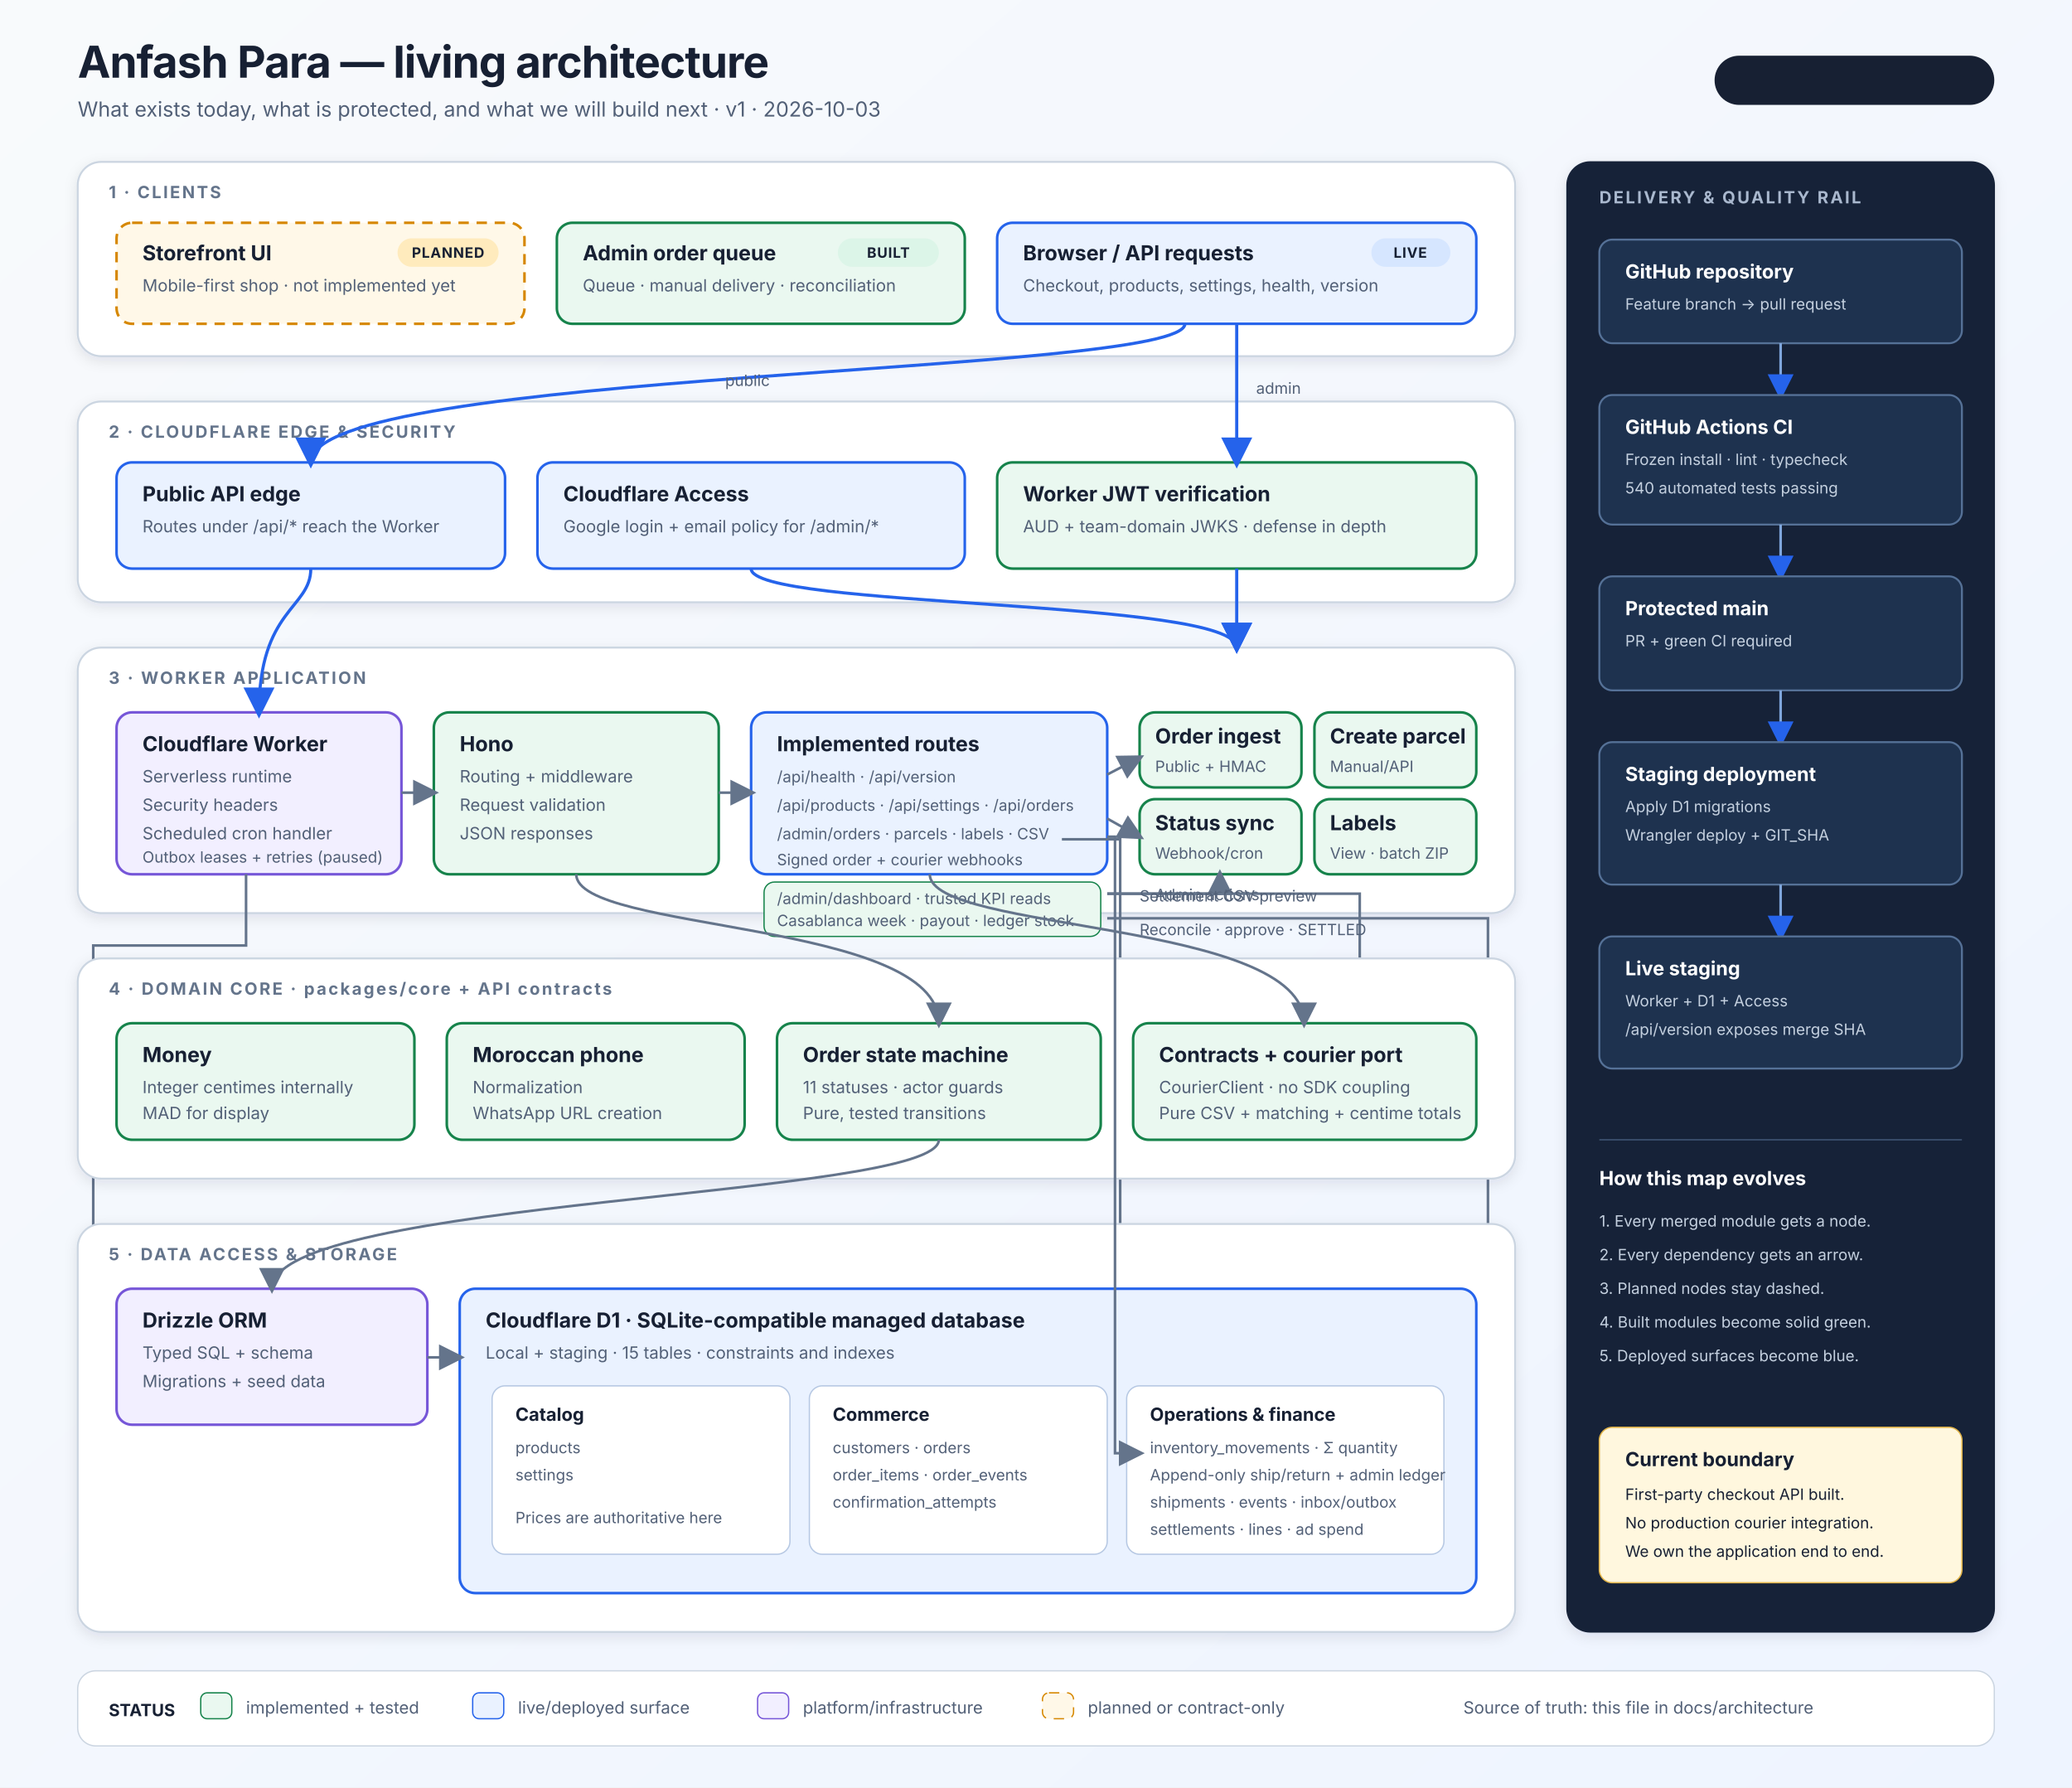
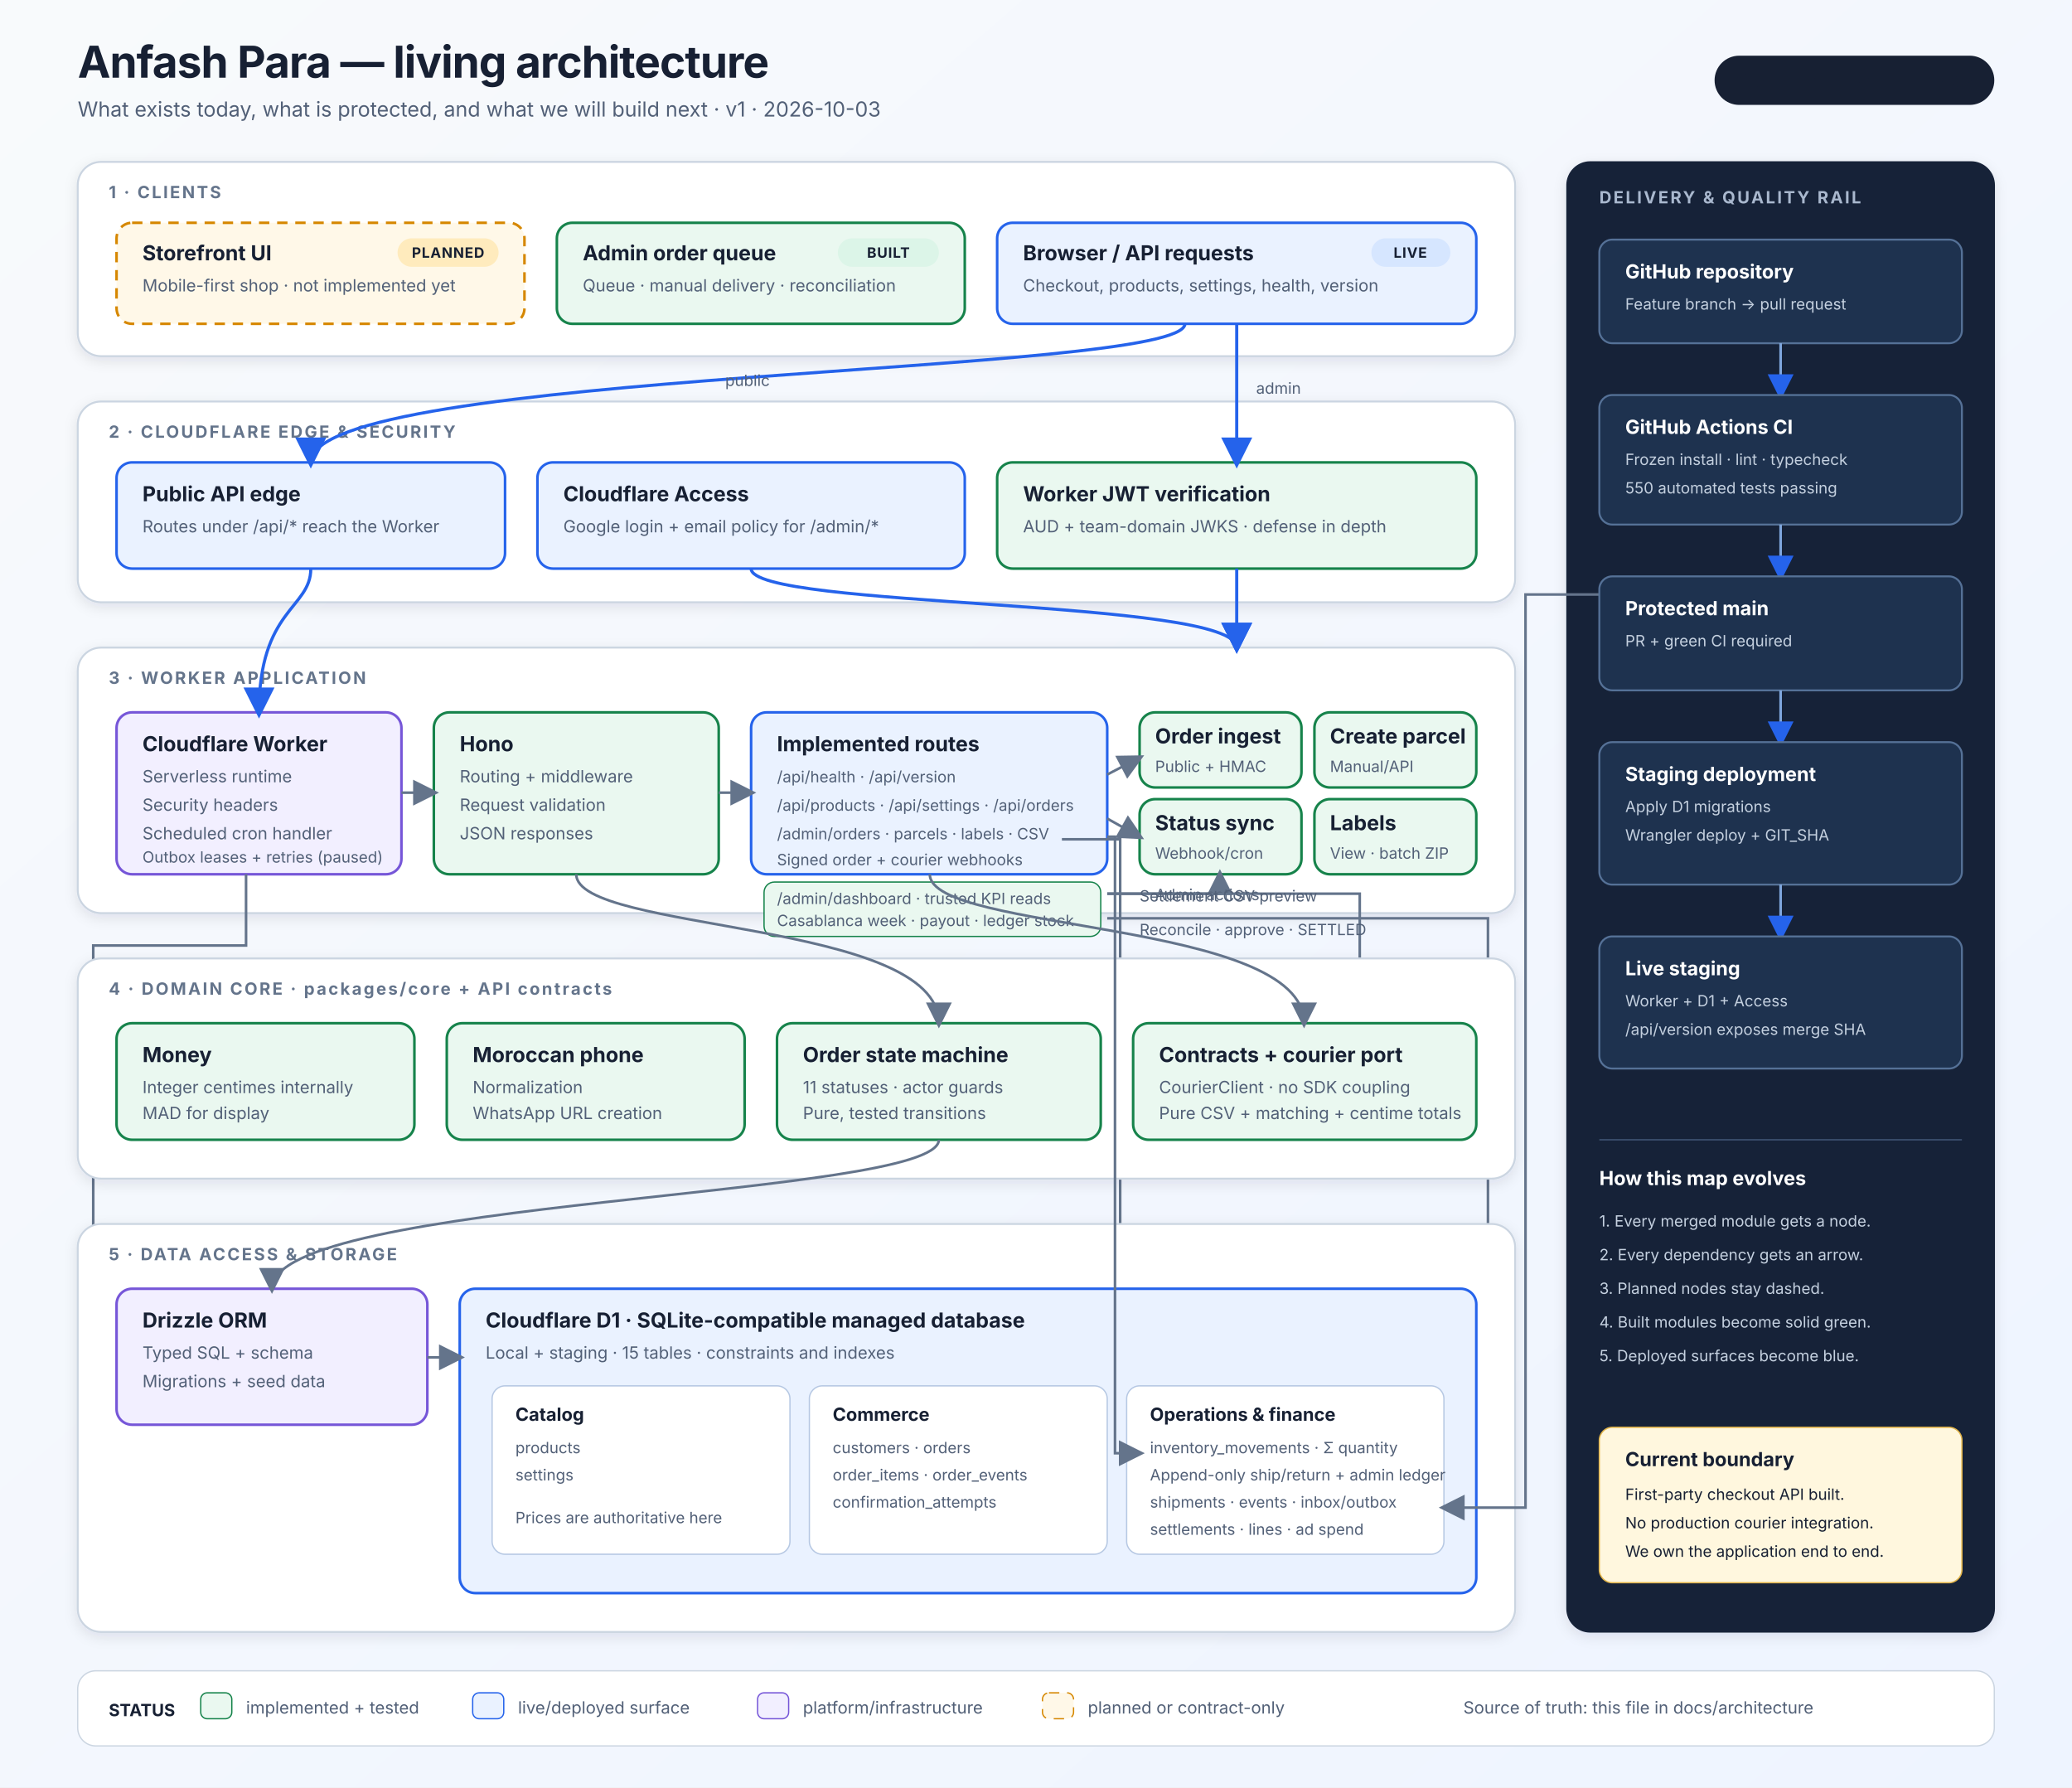
<svg xmlns="http://www.w3.org/2000/svg" width="1600" height="1380" viewBox="0 0 1600 1380" role="img" aria-labelledby="title description">
  <defs>
    <linearGradient id="page-bg" x1="0" y1="0" x2="1" y2="1">
      <stop offset="0" stop-color="#f8fafc" />
      <stop offset="1" stop-color="#eef4ff" />
    </linearGradient>
    <filter id="shadow" x="-10%" y="-10%" width="120%" height="130%">
      <feDropShadow dx="0" dy="3" stdDeviation="5" flood-color="#0f172a" flood-opacity="0.10" />
    </filter>
    <marker id="arrow" markerWidth="10" markerHeight="10" refX="8" refY="5" orient="auto" markerUnits="strokeWidth">
      <path d="M0,0 L10,5 L0,10 z" fill="#64748b" />
    </marker>
    <marker id="arrow-blue" markerWidth="10" markerHeight="10" refX="8" refY="5" orient="auto" markerUnits="strokeWidth">
      <path d="M0,0 L10,5 L0,10 z" fill="#2563eb" />
    </marker>
    <style>
      text { font-family: Inter, "Segoe UI", Arial, sans-serif; fill: #172033; }
      .title { font-size: 34px; font-weight: 750; letter-spacing: -0.6px; }
      .subtitle { font-size: 16px; fill: #526077; }
      .layer { fill: #ffffff; stroke: #cbd5e1; stroke-width: 1.5; rx: 18; filter: url(#shadow); }
      .layer-label { font-size: 13px; font-weight: 750; letter-spacing: 1.5px; fill: #64748b; }
      .node { stroke-width: 2; rx: 12; }
      .live { fill: #eaf2ff; stroke: #2563eb; }
      .implemented { fill: #eaf8f0; stroke: #16834b; }
      .infra { fill: #f2efff; stroke: #7656d8; }
      .planned { fill: #fff8e8; stroke: #d68700; stroke-dasharray: 8 6; }
      .future { fill: #f4f6f8; stroke: #94a3b8; stroke-dasharray: 5 5; }
      .node-title { font-size: 16px; font-weight: 700; }
      .node-copy { font-size: 13px; fill: #526077; }
      .node-small { font-size: 12px; fill: #526077; }
      .flow { fill: none; stroke: #64748b; stroke-width: 2; marker-end: url(#arrow); }
      .flow-blue { fill: none; stroke: #2563eb; stroke-width: 2.4; marker-end: url(#arrow-blue); }
      .flow-dashed { fill: none; stroke: #d68700; stroke-width: 2; stroke-dasharray: 7 6; marker-end: url(#arrow); }
      .rail { fill: #132238; stroke: #132238; rx: 18; filter: url(#shadow); }
      .rail-title { font-size: 13px; font-weight: 750; letter-spacing: 1.5px; fill: #a9b8ce; }
      .rail-node { fill: #1e324f; stroke: #557197; stroke-width: 1.5; rx: 10; }
      .rail-node-title { fill: #ffffff; font-size: 15px; font-weight: 700; }
      .rail-copy { fill: #c4d0df; font-size: 12px; }
      .rail-flow { fill: none; stroke: #7fa6dc; stroke-width: 2; marker-end: url(#arrow-blue); }
      .badge-text { font-size: 11px; font-weight: 750; letter-spacing: 0.5px; }
      .note { font-size: 13px; fill: #526077; }
    </style>
  </defs>
  <rect width="1600" height="1380" fill="url(#page-bg)" />
  <g id="document-header">
    <text x="60" y="60" class="title">Anfash Para — living architecture</text>
    <text x="60" y="90" class="subtitle">What exists today, what is protected, and what we will build next · v1 · 2026-10-03</text>
    <rect x="1324" y="43" width="216" height="38" rx="19" fill="#172033" />
    <text x="1432" y="67" text-anchor="middle" font-size="13" font-weight="700" fill="#ffffff">CLOUDFLARE-NATIVE STACK</text>
  </g>
  <g id="layer-clients" data-layer="clients">
    <rect x="60" y="125" width="1110" height="150" class="layer" />
    <text x="84" y="153" class="layer-label">1 · CLIENTS</text>
    <g id="module-storefront-ui" data-status="planned">
      <rect x="90" y="172" width="315" height="78" class="node planned" />
      <text x="110" y="201" class="node-title">Storefront UI</text>
      <text x="110" y="225" class="node-copy">Mobile-first shop · not implemented yet</text>
      <rect x="307" y="184" width="78" height="22" rx="11" fill="#ffebbd" />
      <text x="346" y="199" text-anchor="middle" class="badge-text" fill="#9a5c00">PLANNED</text>
    </g>
    <g id="module-admin-ui" data-status="implemented">
      <rect x="430" y="172" width="315" height="78" class="node implemented" />
      <text x="450" y="201" class="node-title">Admin order queue</text>
      <text x="450" y="225" class="node-copy">Queue · manual delivery · reconciliation</text>
      <rect x="647" y="184" width="78" height="22" rx="11" fill="#dcf5e8" />
      <text x="686" y="199" text-anchor="middle" class="badge-text" fill="#18794e">BUILT</text>
    </g>
    <g id="module-api-consumers" data-status="live">
      <rect x="770" y="172" width="370" height="78" class="node live" />
      <text x="790" y="201" class="node-title">Browser / API requests</text>
      <text x="790" y="225" class="node-copy">Checkout, products, settings, health, version</text>
      <rect x="1059" y="184" width="61" height="22" rx="11" fill="#d6e6ff" />
      <text x="1089" y="199" text-anchor="middle" class="badge-text" fill="#1d5bbf">LIVE</text>
    </g>
  </g>
  <g id="layer-edge" data-layer="edge-security">
    <rect x="60" y="310" width="1110" height="155" class="layer" />
    <text x="84" y="338" class="layer-label">2 · CLOUDFLARE EDGE &amp; SECURITY</text>
    <g id="module-public-edge" data-status="live">
      <rect x="90" y="357" width="300" height="82" class="node live" />
      <text x="110" y="387" class="node-title">Public API edge</text>
      <text x="110" y="411" class="node-copy">Routes under /api/* reach the Worker</text>
    </g>
    <g id="module-cloudflare-access" data-status="live">
      <rect x="415" y="357" width="330" height="82" class="node live" />
      <text x="435" y="387" class="node-title">Cloudflare Access</text>
      <text x="435" y="411" class="node-copy">Google login + email policy for /admin/*</text>
    </g>
    <g id="module-access-jwt" data-status="implemented">
      <rect x="770" y="357" width="370" height="82" class="node implemented" />
      <text x="790" y="387" class="node-title">Worker JWT verification</text>
      <text x="790" y="411" class="node-copy">AUD + team-domain JWKS · defense in depth</text>
    </g>
  </g>
  <g id="layer-application" data-layer="application">
    <rect x="60" y="500" width="1110" height="205" class="layer" />
    <text x="84" y="528" class="layer-label">3 · WORKER APPLICATION</text>
    <g id="module-worker-runtime" data-status="live">
      <rect x="90" y="550" width="220" height="125" class="node infra" />
      <text x="110" y="580" class="node-title">Cloudflare Worker</text>
      <text x="110" y="604" class="node-copy">Serverless runtime</text>
      <text x="110" y="626" class="node-copy">Security headers</text>
      <text x="110" y="648" class="node-copy">Scheduled cron handler</text>
      <g id="module-outbox-processor" data-status="implemented">
        <text x="110" y="666" class="node-small">Outbox leases + retries (paused)</text>
        <path d="M 190 675 V 730 H 72 V 1144 H 880" class="flow" />
      </g>
    </g>
    <g id="module-hono-router" data-status="implemented">
      <rect x="335" y="550" width="220" height="125" class="node implemented" />
      <text x="355" y="580" class="node-title">Hono</text>
      <text x="355" y="604" class="node-copy">Routing + middleware</text>
      <text x="355" y="626" class="node-copy">Request validation</text>
      <text x="355" y="648" class="node-copy">JSON responses</text>
    </g>
    <g id="module-live-routes" data-status="live">
      <rect x="580" y="550" width="275" height="125" class="node live" />
      <text x="600" y="580" class="node-title">Implemented routes</text>
      <text x="600" y="604" class="node-small">/api/health · /api/version</text>
      <text x="600" y="626" class="node-small">/api/products · /api/settings · /api/orders</text>
      <text x="600" y="648" class="node-small">/admin/orders · parcels · labels · CSV</text>
      <text x="600" y="668" class="node-small">Signed order + courier webhooks</text>
    </g>
    <g id="module-order-ingestion" data-status="implemented">
      <rect x="880" y="550" width="125" height="58" class="node implemented" />
      <text x="892" y="574" class="node-title">Order ingest</text>
      <text x="892" y="596" class="node-small">Public + HMAC</text>
    </g>
    <g id="module-create-parcel" data-status="implemented">
      <rect x="1015" y="550" width="125" height="58" class="node implemented" />
      <text x="1027" y="574" class="node-title">Create parcel</text>
      <text x="1027" y="596" class="node-small">Manual/API</text>
    </g>
    <g id="module-status-sync" data-status="implemented">
      <rect x="880" y="617" width="125" height="58" class="node implemented" />
      <text x="892" y="641" class="node-title">Status sync</text>
      <text x="892" y="663" class="node-small">Webhook/cron</text>
      <g id="module-manual-shipment-status" data-status="implemented">
        <path d="M 855 690 H 942 V 675" class="flow" />
        <text x="892" y="695" class="node-small">Admin actions</text>
      </g>
    </g>
    <g id="module-shipment-labels" data-status="implemented">
      <rect x="1015" y="617" width="125" height="58" class="node implemented" />
      <text x="1027" y="641" class="node-title">Labels</text>
      <text x="1027" y="663" class="node-small">View · batch ZIP</text>
    </g>
    <g id="module-settlement-preview" data-status="implemented">
      <path d="M 855 690 H 1050 V 790" class="flow" />
      <text x="880" y="696" class="node-small">Settlement CSV preview</text>
    </g>
    <g id="module-settlement-reconciliation" data-status="implemented">
      <path d="M 855 709 H 1149 V 1105 H 1140" class="flow" />
      <text x="880" y="722" class="node-small">Reconcile · approve · SETTLED</text>
    </g>
    <g id="module-operations-dashboard" data-status="implemented">
      <path d="M 820 648 H 865 V 1168 H 880" class="flow" />
      <rect x="590" y="681" width="260" height="42" rx="8" class="implemented" />
      <text x="600" y="698" class="node-small">/admin/dashboard · trusted KPI reads</text>
      <text x="600" y="715" class="node-small">Casablanca week · payout · ledger stock</text>
    </g>
  </g>
  <g id="layer-domain" data-layer="domain-core">
    <rect x="60" y="740" width="1110" height="170" class="layer" />
    <text x="84" y="768" class="layer-label">4 · DOMAIN CORE · packages/core + API contracts</text>
    <g id="module-money" data-status="implemented">
      <rect x="90" y="790" width="230" height="90" class="node implemented" />
      <text x="110" y="820" class="node-title">Money</text>
      <text x="110" y="844" class="node-copy">Integer centimes internally</text>
      <text x="110" y="864" class="node-copy">MAD for display</text>
    </g>
    <g id="module-phone" data-status="implemented">
      <rect x="345" y="790" width="230" height="90" class="node implemented" />
      <text x="365" y="820" class="node-title">Moroccan phone</text>
      <text x="365" y="844" class="node-copy">Normalization</text>
      <text x="365" y="864" class="node-copy">WhatsApp URL creation</text>
    </g>
    <g id="module-order-state-machine" data-status="implemented">
      <rect x="600" y="790" width="250" height="90" class="node implemented" />
      <text x="620" y="820" class="node-title">Order state machine</text>
      <text x="620" y="844" class="node-copy">11 statuses · actor guards</text>
      <text x="620" y="864" class="node-copy">Pure, tested transitions</text>
    </g>
    <g id="module-internal-contracts" data-status="implemented">
      <rect x="875" y="790" width="265" height="90" class="node implemented" />
      <text x="895" y="820" class="node-title">Contracts + courier port</text>
      <text x="895" y="844" class="node-copy">CourierClient · no SDK coupling</text>
      <g id="module-settlement-parser" data-status="implemented">
        <g id="module-settlement-matching" data-status="implemented">
          <text x="895" y="864" class="node-copy">Pure CSV + matching + centime totals</text>
        </g>
      </g>
    </g>
  </g>
  <g id="layer-data" data-layer="data">
    <rect x="60" y="945" width="1110" height="315" class="layer" />
    <text x="84" y="973" class="layer-label">5 · DATA ACCESS &amp; STORAGE</text>
    <g id="module-drizzle" data-status="implemented">
      <rect x="90" y="995" width="240" height="105" class="node infra" />
      <text x="110" y="1025" class="node-title">Drizzle ORM</text>
      <text x="110" y="1049" class="node-copy">Typed SQL + schema</text>
      <text x="110" y="1071" class="node-copy">Migrations + seed data</text>
    </g>
    <g id="module-d1" data-status="live">
      <rect x="355" y="995" width="785" height="235" class="node live" />
      <text x="375" y="1025" class="node-title">Cloudflare D1 · SQLite-compatible managed database</text>
      <text x="375" y="1049" class="node-copy">Local + staging · 15 tables · constraints and indexes</text>
      <g id="data-catalog">
        <rect x="380" y="1070" width="230" height="130" rx="10" fill="#ffffff" stroke="#b6c8e3" />
        <text x="398" y="1097" font-size="14" font-weight="700">Catalog</text>
        <text x="398" y="1122" class="node-small">products</text>
        <text x="398" y="1143" class="node-small">settings</text>
        <text x="398" y="1176" class="node-small">Prices are authoritative here</text>
      </g>
      <g id="data-commerce">
        <rect x="625" y="1070" width="230" height="130" rx="10" fill="#ffffff" stroke="#b6c8e3" />
        <text x="643" y="1097" font-size="14" font-weight="700">Commerce</text>
        <text x="643" y="1122" class="node-small">customers · orders</text>
        <text x="643" y="1143" class="node-small">order_items · order_events</text>
        <text x="643" y="1164" class="node-small">confirmation_attempts</text>
      </g>
      <g id="data-operations">
        <rect x="870" y="1070" width="245" height="130" rx="10" fill="#ffffff" stroke="#b6c8e3" />
        <text x="888" y="1097" font-size="14" font-weight="700">Operations &amp; finance</text>
        <g id="module-inventory-ledger" data-status="implemented">
          <text x="888" y="1122" class="node-small">inventory_movements · Σ quantity</text>
          <text x="888" y="1143" class="node-small">Append-only ship/return + admin ledger</text>
        </g>
        <g id="module-inventory-operations" data-status="implemented">
          <path d="M 855 646 H 861 V 1122 H 880" class="flow" />
        </g>
        <text x="888" y="1164" class="node-small">shipments · events · inbox/outbox</text>
        <text x="888" y="1185" class="node-small">settlements · lines · ad spend</text>
      </g>
    </g>
  </g>
  <g id="delivery-rail" data-layer="delivery">
    <rect x="1210" y="125" width="330" height="1135" class="rail" />
    <text x="1235" y="157" class="rail-title">DELIVERY &amp; QUALITY RAIL</text>
    <g id="module-github" data-status="live">
      <rect x="1235" y="185" width="280" height="80" class="rail-node" />
      <text x="1255" y="215" class="rail-node-title">GitHub repository</text>
      <text x="1255" y="239" class="rail-copy">Feature branch → pull request</text>
    </g>
    <path d="M1375 265 L1375 305" class="rail-flow" />
    <g id="module-ci" data-status="live">
      <rect x="1235" y="305" width="280" height="100" class="rail-node" />
      <text x="1255" y="335" class="rail-node-title">GitHub Actions CI</text>
      <text x="1255" y="359" class="rail-copy">Frozen install · lint · typecheck</text>
-       <text x="1255" y="381" class="rail-copy">540 automated tests passing</text>
+       <text x="1255" y="381" class="rail-copy">550 automated tests passing</text>
    </g>
    <path d="M1375 405 L1375 445" class="rail-flow" />
    <g id="module-main-protection" data-status="live">
+       <g id="module-staging-lifecycle-automation" data-status="implemented">
+         <path d="M1235 459 H1178 V1164 H1115" class="flow" />
+       </g>
      <rect x="1235" y="445" width="280" height="88" class="rail-node" />
      <text x="1255" y="475" class="rail-node-title">Protected main</text>
      <text x="1255" y="499" class="rail-copy">PR + green CI required</text>
    </g>
    <path d="M1375 533 L1375 573" class="rail-flow" />
    <g id="module-deploy-workflow" data-status="live">
      <rect x="1235" y="573" width="280" height="110" class="rail-node" />
      <text x="1255" y="603" class="rail-node-title">Staging deployment</text>
      <text x="1255" y="627" class="rail-copy">Apply D1 migrations</text>
      <text x="1255" y="649" class="rail-copy">Wrangler deploy + GIT_SHA</text>
    </g>
    <path d="M1375 683 L1375 723" class="rail-flow" />
    <g id="module-staging" data-status="live">
      <rect x="1235" y="723" width="280" height="102" class="rail-node" />
      <text x="1255" y="753" class="rail-node-title">Live staging</text>
      <text x="1255" y="777" class="rail-copy">Worker + D1 + Access</text>
      <text x="1255" y="799" class="rail-copy">/api/version exposes merge SHA</text>
    </g>
    <g id="architecture-rules">
      <line x1="1235" y1="880" x2="1515" y2="880" stroke="#405675" />
      <text x="1235" y="915" class="rail-node-title">How this map evolves</text>
      <text x="1235" y="947" class="rail-copy">1. Every merged module gets a node.</text>
      <text x="1235" y="973" class="rail-copy">2. Every dependency gets an arrow.</text>
      <text x="1235" y="999" class="rail-copy">3. Planned nodes stay dashed.</text>
      <text x="1235" y="1025" class="rail-copy">4. Built modules become solid green.</text>
      <text x="1235" y="1051" class="rail-copy">5. Deployed surfaces become blue.</text>
    </g>
    <g id="current-boundary">
      <rect x="1235" y="1102" width="280" height="120" rx="10" fill="#fff7de" stroke="#e2b448" />
      <text x="1255" y="1132" font-size="15" font-weight="700" fill="#7d5100">Current boundary</text>
      <text x="1255" y="1158" font-size="12" fill="#755b2a">First-party checkout API built.</text>
      <text x="1255" y="1180" font-size="12" fill="#755b2a">No production courier integration.</text>
      <text x="1255" y="1202" font-size="12" fill="#755b2a">We own the application end to end.</text>
    </g>
  </g>
  <g id="flows" aria-label="System flows">
    <path d="M955 250 L955 357" class="flow-blue" />
    <text x="970" y="304" class="node-small">admin</text>
    <path d="M915 250 C915 290 240 285 240 357" class="flow-blue" />
    <text x="560" y="298" class="node-small">public</text>
    <path d="M580 439 C580 470 955 462 955 500" class="flow-blue" />
    <path d="M240 439 C240 470 200 470 200 550" class="flow-blue" />
    <path d="M955 439 L955 500" class="flow-blue" />
    <path d="M310 612 L335 612" class="flow" />
    <path d="M555 612 L580 612" class="flow" />
    <path d="M855 598 L880 585" class="flow" />
    <path d="M855 632 L880 646" class="flow" />
    <path d="M445 675 C445 720 725 710 725 790" class="flow" />
    <path d="M718 675 C718 720 1007 710 1007 790" class="flow" />
    <path d="M725 880 C725 925 210 925 210 995" class="flow" />
    <path d="M330 1048 L355 1048" class="flow" />
  </g>
  <g id="legend">
    <rect x="60" y="1290" width="1480" height="58" rx="14" fill="#ffffff" stroke="#cbd5e1" />
    <text x="84" y="1325" font-size="13" font-weight="700">STATUS</text>
    <rect x="155" y="1307" width="24" height="20" rx="5" class="implemented" />
    <text x="190" y="1323" class="note">implemented + tested</text>
    <rect x="365" y="1307" width="24" height="20" rx="5" class="live" />
    <text x="400" y="1323" class="note">live/deployed surface</text>
    <rect x="585" y="1307" width="24" height="20" rx="5" class="infra" />
    <text x="620" y="1323" class="note">platform/infrastructure</text>
    <rect x="805" y="1307" width="24" height="20" rx="5" class="planned" />
    <text x="840" y="1323" class="note">planned or contract-only</text>
    <text x="1130" y="1323" class="note">Source of truth: this file in docs/architecture</text>
  </g>
</svg>
